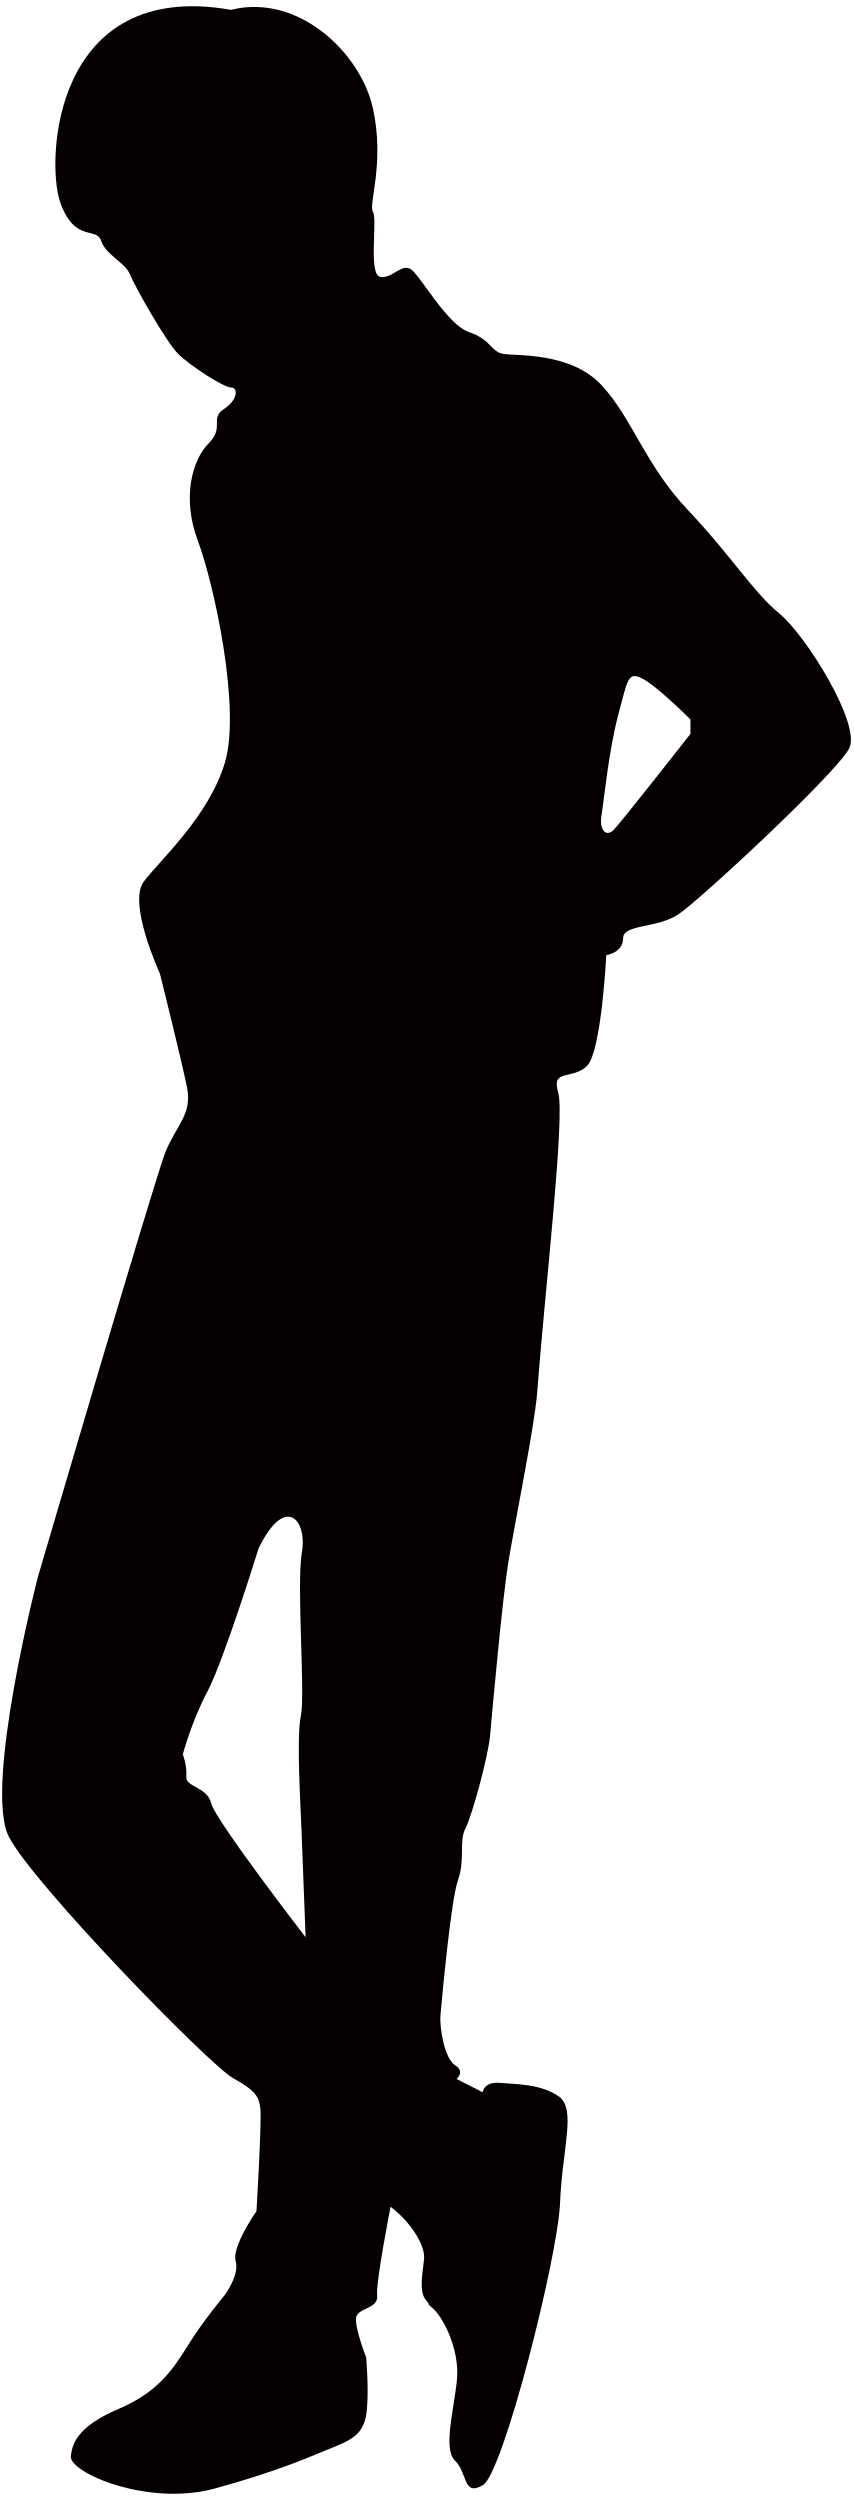
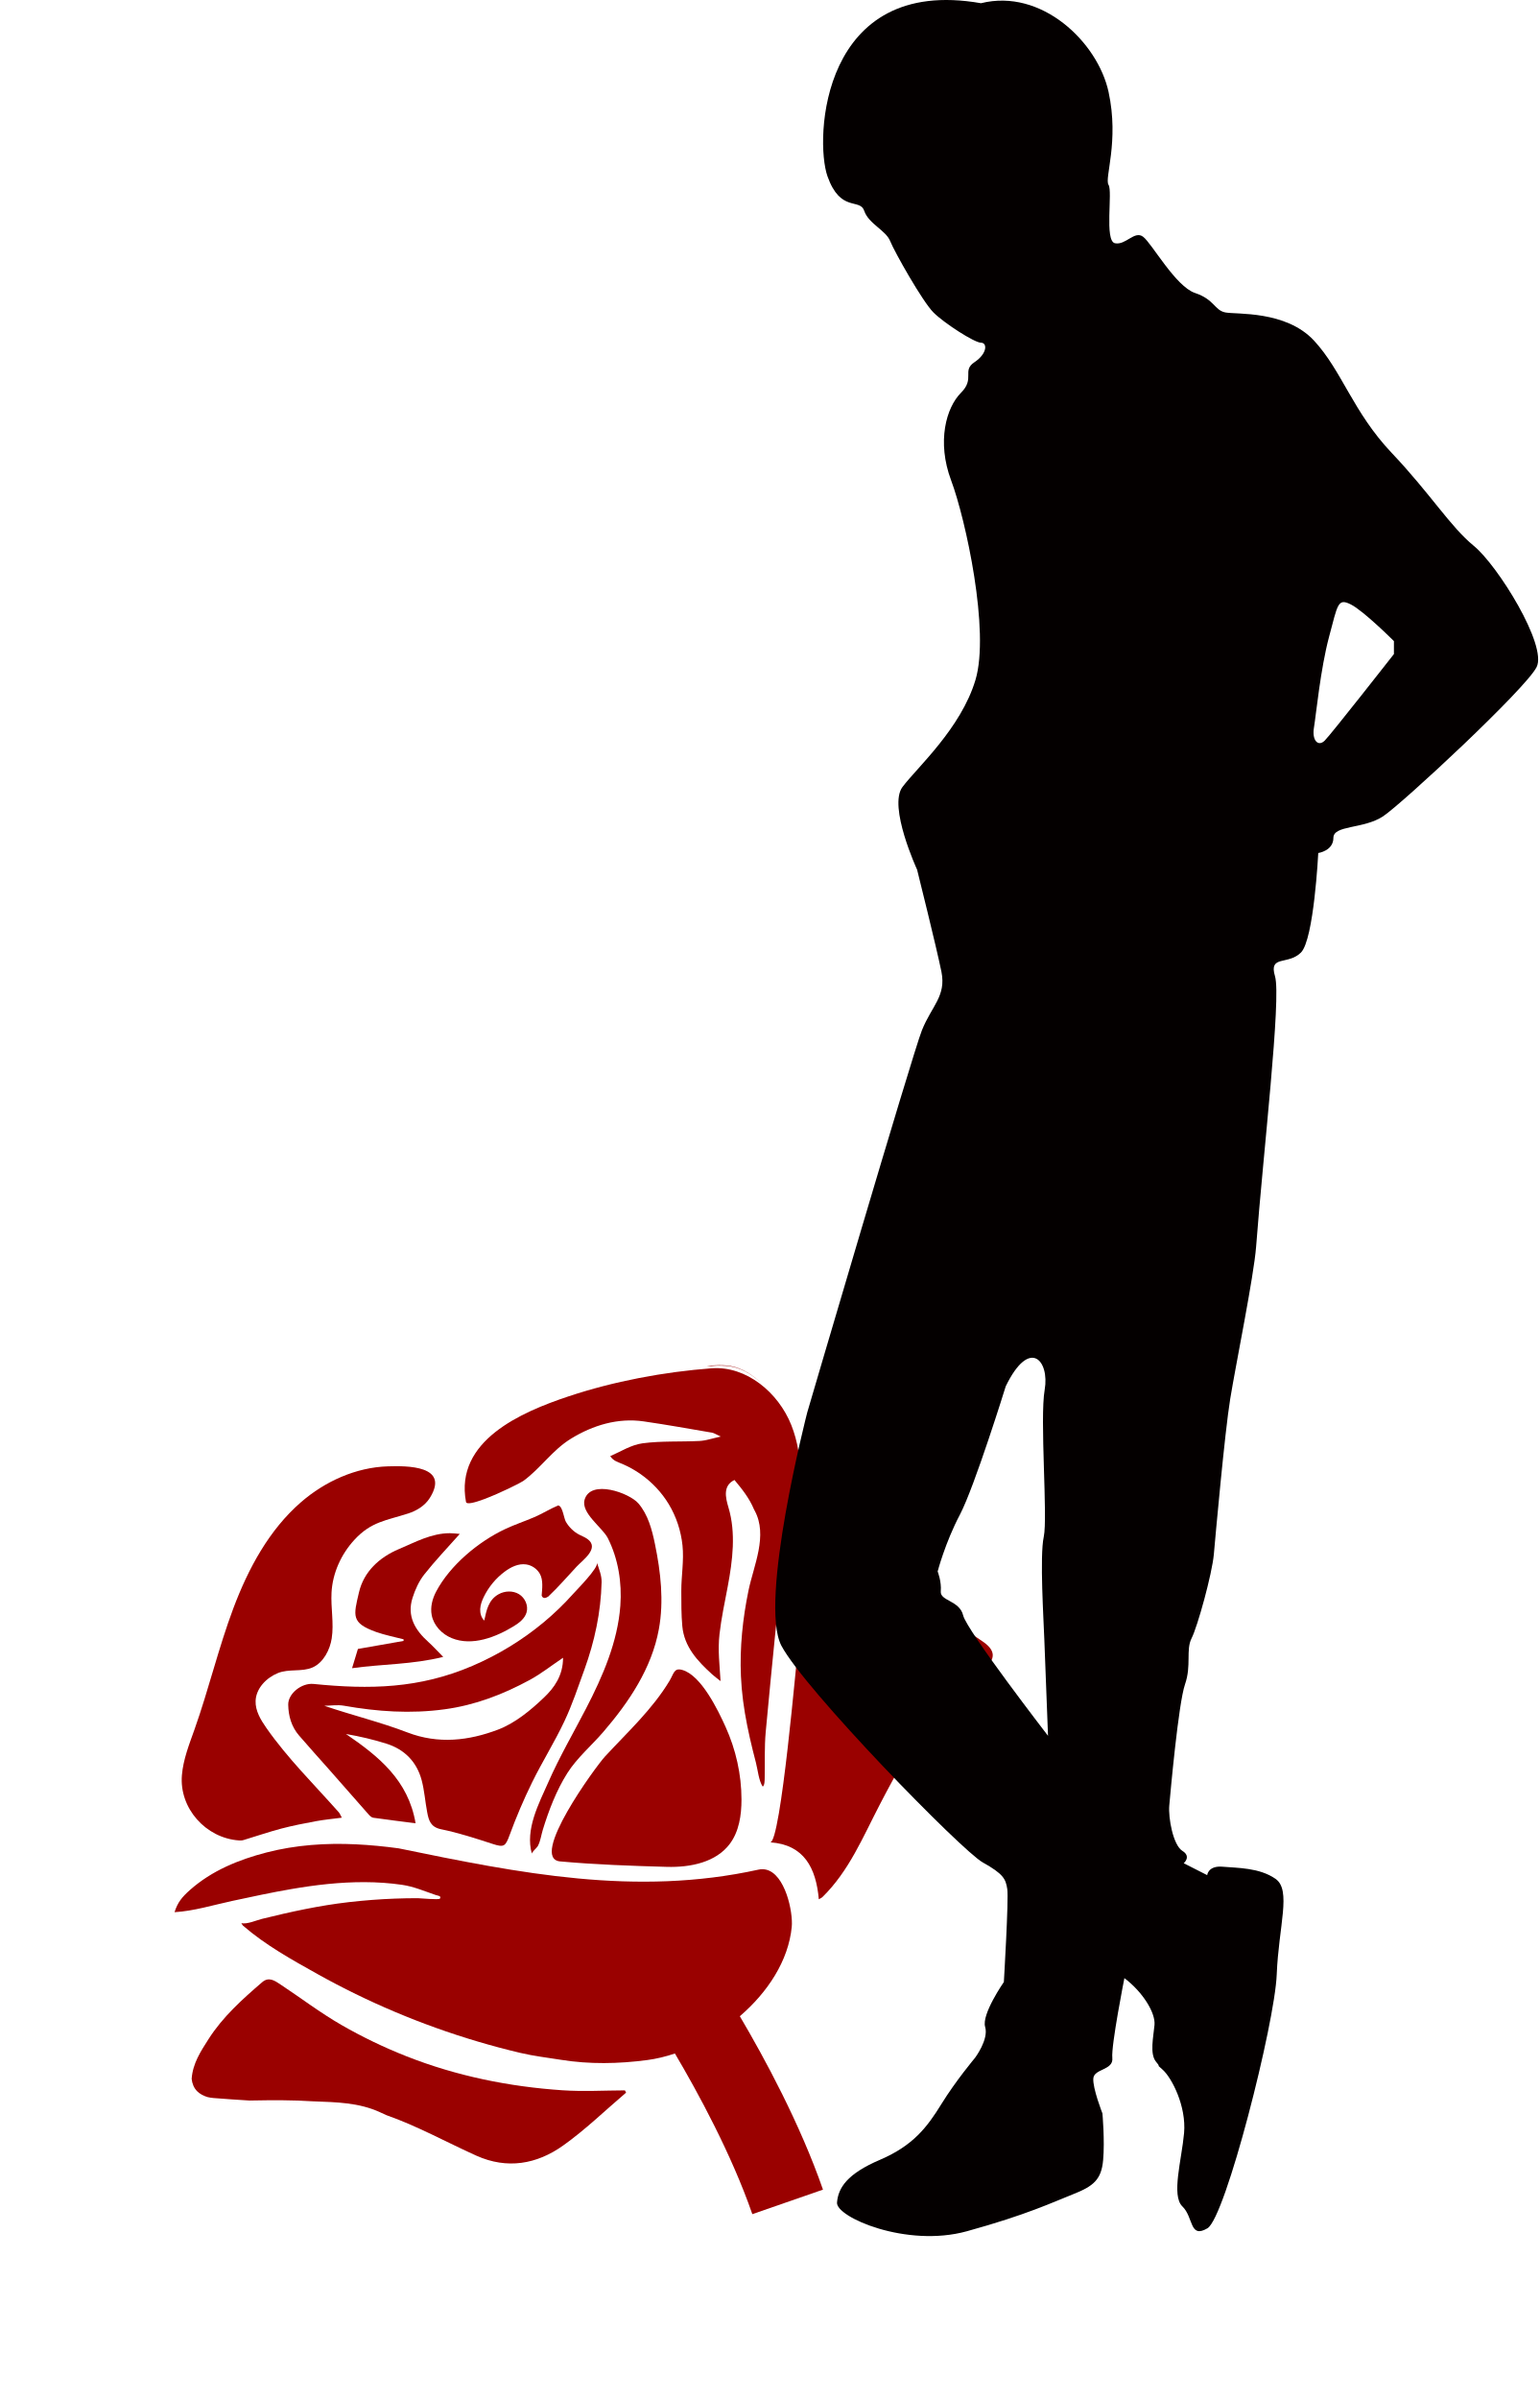
- <svg xmlns="http://www.w3.org/2000/svg" version="1.1" id="_x31__1_" x="0px" y="0px" viewBox="0 0 272.972 800" style="enable-background:new 0 0 272.972 800;" xml:space="preserve">
-   <style type="text/css">
- 	.st0{fill:#040000;}
- </style>
-   <g>
-     <path class="st0" d="M249.421,196.355c-8.46-6.929-15.394-18.478-29.246-33.1c-13.863-14.626-17.706-29.251-27.704-40.026   c-10.019-10.777-27.714-9.235-31.568-10.011c-3.854-0.766-3.854-4.615-10.772-6.923c-6.934-2.311-15.394-17.708-18.485-20.017   c-3.074-2.308-6.155,3.08-10.008,2.309c-3.844-0.766-0.764-18.471-2.295-20.778c-1.549-2.311,3.854-15.397,0-33.102   C115.489,17,95.482-2.241,73.924,3.146C16.963-6.863,14.662,51.64,19.269,64.728c4.623,13.081,11.546,7.697,13.088,12.315   c1.543,4.617,7.697,6.926,9.24,10.774c1.532,3.849,11.54,21.554,15.394,25.4c3.843,3.854,14.631,10.78,16.932,10.78   c2.306,0,2.306,3.851-2.301,6.926c-4.622,3.08,0.344,5.744-4.85,10.945c-5.19,5.192-8.667,17.321-3.462,31.168   c5.189,13.862,13.852,53.694,8.656,71.013c-5.195,17.316-20.78,31.165-25.986,38.098c-5.185,6.929,5.206,29.443,5.206,29.443   s6.918,27.709,8.667,36.365c1.728,8.657-3.467,12.129-6.945,20.786c-3.451,8.667-40.85,136.121-40.85,136.121   s-17.382,67.403-9.176,82.994c8.206,15.569,64.18,72.953,71.665,77.125c7.48,4.167,8.196,5.969,8.742,9.5   c0.551,3.546-1.219,33.079-1.219,33.079s-8.009,11.503-6.658,15.983c1.336,4.485-3.621,11.031-3.621,11.031   s-6.833,8.127-11.938,16.397c-5.094,8.27-10.051,14.806-21.862,19.868c-11.8,5.041-14.869,10.004-15.32,15.209   c-0.467,5.195,24.734,16.174,46.219,10.241c21.48-5.916,30.614-10.343,37.86-13.2c7.22-2.836,10.051-5.195,10.666-12.128   c0.625-6.924-0.249-16.62-0.249-16.62s-3.552-9.048-3.239-12.5c0.313-3.467,7.236-2.846,6.759-7.252   c-0.462-4.405,4.299-28.414,4.299-28.414c6.542,4.941,11.106,12.331,10.719,16.661c-0.387,4.326-1.792,10.321,0.573,13.153   c2.375,2.825-0.864-0.08,2.375,2.825c3.217,2.905,8.434,12.977,7.581,22.514c-0.854,9.521-4.623,22.275-0.594,26.124   c4.013,3.859,2.45,11.572,8.906,7.782c6.447-3.785,23.988-72.927,24.671-90.326c0.689-17.398,5.311-30.083-0.434-34.081   c-5.752-4.008-13.624-3.848-18.819-4.31c-5.19-0.461-5.502,2.996-5.502,2.996l-8.36-4.236c0,0,2.831-2.369-0.472-4.4   c-3.318-2.057-5.051-11.805-4.665-16.142c0.386-4.32,3.249-36.376,5.603-43.145c2.354-6.78,0.228-12.209,2.333-16.381   c2.136-4.167,7.294-22.911,7.925-29.85c0.615-6.923,3.875-43.299,5.826-55.337c1.955-12.055,8.434-43.771,9.223-54.188   c2.491-32.994,9.034-88.607,6.732-96.299c-2.306-7.687,4.623-3.843,9.245-8.46c4.617-4.617,6.155-35.417,6.155-35.417   s5.386-0.763,5.386-5.386c0-4.623,10.772-3.075,17.706-7.692c6.928-4.628,50.806-45.422,54.649-53.119   C275.603,231.763,257.887,203.28,249.421,196.355z M67.583,577.057c-1.272-5.36-8.28-5.106-7.967-8.578   c0.313-3.467-1.113-7.076-1.113-7.076s2.667-10.247,7.936-20.24c5.248-10.009,16.306-45.68,16.306-45.68   c8.561-17.568,15.654-9.086,13.863,1.235c-1.808,10.316,1.15,45.493-0.329,52.353c-1.49,6.854-0.032,29.681,0.207,36.683   c0.239,7.008,1.309,34.166,1.309,34.166S68.845,582.405,67.583,577.057z M220.944,234.84c0,0-22.318,28.488-24.629,30.789   c-2.306,2.311-4.617,0-3.843-4.612c0.768-4.62,2.301-20.786,5.38-32.326c3.085-11.549,3.085-13.857,7.697-11.549   c4.617,2.302,15.395,13.081,15.395,13.081V234.84z" />
-   </g>
+ <svg xmlns="http://www.w3.org/2000/svg" width="548" height="854" viewBox="0 0 548 854" fill="none">
+   <path d="M111.772 748.041C119.754 748.354 127.776 748.457 135.29 751.917C136.037 752.259 136.772 752.597 137.52 752.939C137.531 752.944 137.545 752.956 137.564 752.958C148.579 756.812 158.827 762.536 169.578 767.372C180.573 772.31 191.098 770.433 200.443 763.797C208.387 758.164 215.444 751.272 222.897 744.943C222.757 744.669 222.62 744.406 222.48 744.133C215.071 744.163 207.629 744.598 200.25 744.101C181.208 742.816 162.529 739.019 144.745 732.013C136.752 728.863 128.989 725.129 121.543 720.843C114.009 716.506 107.168 711.277 99.936 706.493C97.965 705.19 95.77 703.519 93.331 705.629C86.264 711.717 79.321 717.929 74.245 725.88C71.437 730.271 68.61 734.568 68.234 740.025C68.23 740.037 68.233 740.044 68.236 740.052C68.403 741.699 69.021 743.259 70.176 744.433C71.18 745.439 72.48 746.076 73.843 746.512C73.854 746.517 73.862 746.514 73.873 746.518C74.605 746.692 75.342 746.81 76.07 746.865C80.296 747.191 84.534 747.501 88.766 747.751C88.785 747.752 88.792 747.749 88.803 747.754C89.111 747.745 89.423 747.745 89.732 747.737C96.993 747.595 104.281 747.561 111.522 748.034C111.605 748.036 111.688 748.038 111.772 748.041Z" fill="#9A0100" />
+   <path d="M85.065 655.16C85.603 655.194 86.185 655.183 86.698 655.026C91.169 653.681 95.592 652.155 100.105 650.957C104.192 649.882 108.354 649.077 112.51 648.303C115.418 647.769 118.37 647.502 121.694 647.063C121.132 646.039 120.956 645.525 120.629 645.156C111.881 635.276 102.385 625.942 94.812 615.085C92.807 612.21 90.868 608.992 91.001 605.489C91.169 601.037 94.77 597.302 98.89 595.603C102.883 593.955 107.479 595.276 111.324 593.559C115.198 591.83 117.492 587.202 118.102 583.215C118.923 577.853 117.745 572.385 118.029 566.968C118.395 559.986 121.453 553.274 126.166 548.152C132.158 541.638 137.52 541.29 145.334 538.763C148.397 537.773 151.31 535.974 153.019 533.246C160.298 521.636 144.836 521.784 138.08 521.993C126.723 522.344 115.695 527.344 107.182 534.73C95.778 544.623 88.389 558.385 83.08 572.517C77.771 586.65 74.301 601.41 69.252 615.638C67.363 620.961 65.234 626.295 64.762 631.924C63.771 643.715 73.264 654.328 85.065 655.16Z" fill="#9A0100" />
+   <path d="M142.025 551.439C135.013 554.403 129.518 559.501 127.803 566.843C125.856 575.198 124.93 577.728 133.893 580.945C137.066 582.073 140.418 582.705 143.681 583.565C143.686 583.755 143.684 583.949 143.683 584.142C138.344 585.075 133.006 586.008 127.424 586.996C126.858 588.844 126.171 591.128 125.342 593.847C136.252 592.325 146.662 592.587 157.793 589.826C155.528 587.543 154.107 585.949 152.52 584.531C147.792 580.286 144.794 575.343 146.865 568.818C147.797 565.882 149.148 562.893 151.029 560.5C154.896 555.59 159.249 551.056 163.689 546.045C162.43 545.951 161.289 545.79 160.161 545.789C153.545 545.802 147.875 548.973 142.025 551.439Z" fill="#9A0100" />
+   <path d="M198.772 535.911C198.753 535.91 198.743 535.905 198.727 535.911C195.833 537.106 193.175 538.812 190.242 540.071C186.793 541.551 183.221 542.73 179.822 544.33C170.343 548.793 160.219 557.193 155.265 566.592C153.916 569.153 153.149 572.122 153.696 574.965C154.408 578.664 157.329 581.713 160.815 583.141C168.144 586.144 176.671 582.729 182.981 578.851C184.893 577.676 186.812 576.176 187.454 574.025C188.179 571.595 186.933 568.803 184.765 567.488C182.597 566.173 179.721 566.282 177.508 567.519C173.89 569.541 173.201 573.212 172.398 576.903C171.332 575.85 170.891 574.278 170.964 572.781C171.038 571.284 171.572 569.845 172.225 568.497C173.948 564.935 176.545 561.801 179.724 559.445C181.917 557.819 184.587 556.524 187.291 556.904C189.32 557.188 191.186 558.457 192.195 560.24C193.457 562.467 193.019 565.563 192.846 567.98C192.844 567.999 192.847 568.007 192.851 568.015C193.276 569.132 194.18 568.988 195.147 568.377C195.155 568.373 195.167 568.359 195.187 568.342C195.199 568.346 195.199 568.327 195.208 568.324C198.769 564.972 201.959 561.252 205.295 557.683C207.51 555.313 213.699 551.036 209.043 547.787C208.163 547.173 207.141 546.799 206.19 546.3C204.229 545.269 202.595 543.657 201.477 541.75C201.106 541.118 200.832 539.827 200.473 538.617C200.085 537.298 199.595 536.074 198.772 535.911Z" fill="#9A0100" />
+   <path d="M152.099 645.19C152.638 648.003 153.279 650.416 157.043 651.18C163.235 652.444 169.3 654.422 175.332 656.385C179.455 657.725 179.936 657.315 181.429 653.249C183.774 646.876 186.447 640.587 189.438 634.488C193.05 627.142 197.429 620.165 200.919 612.768C203.735 606.825 205.813 600.516 208.066 594.319C211.7 584.277 213.922 573.927 214.183 563.225C214.241 560.826 213.241 558.556 212.542 556.302C213.112 558.137 205.348 565.931 204.052 567.386C200.773 571.064 197.211 574.487 193.418 577.631C185.819 583.931 177.294 589.108 168.226 593.002C149.275 601.142 131.581 601.455 111.644 599.454C107.346 599.021 102.547 602.896 102.61 606.841C102.68 610.848 103.76 614.657 106.434 617.771C109.991 621.914 113.659 625.947 117.266 630.032C121.955 635.358 126.618 640.712 131.328 646.02C131.74 646.482 132.329 647 132.905 647.083C137.759 647.773 142.629 648.372 147.958 649.057C145.358 633.657 134.742 625.179 123.169 617.269C128.188 618.138 132.969 619.251 137.637 620.734C144.05 622.777 148.36 627.187 150.111 633.682C151.116 637.424 151.354 641.371 152.099 645.19ZM115.453 607.226C117.778 607.191 120.166 606.799 122.415 607.2C134.341 609.311 146.194 610.133 158.322 608.474C169.229 606.99 179.134 603.167 188.616 598.017C192.579 595.864 196.164 593.023 200.453 590.13C200.471 596.562 197.198 600.934 193.683 604.278C188.882 608.86 183.352 613.432 177.266 615.729C166.947 619.63 156.125 620.97 145.046 616.718C135.502 613.05 125.475 610.631 115.453 607.226Z" fill="#9A0100" />
+   <path d="M191.41 657.271C191.453 657.197 191.494 657.121 191.534 657.045C192.429 655.345 192.693 653.174 193.256 651.348C195.386 644.422 198.097 637.336 201.982 631.191C205.406 625.775 210.661 621.341 214.875 616.432C223.939 605.875 232.029 593.877 234.569 579.949C236.394 569.949 235.231 559.631 233.18 549.673C232.117 544.519 230.718 539.21 227.3 535.209C224.084 531.443 210.26 526.475 208.125 533.864C206.755 538.608 214.514 543.814 216.394 547.537C220.108 554.895 221.457 563.398 220.855 571.578C219.902 584.523 214.587 596.732 208.616 608.258C204.122 616.933 199.193 625.403 195.245 634.352C191.832 642.09 186.92 651.188 189.346 659.896C189.225 659.427 191.14 657.738 191.41 657.271Z" fill="#9A0100" />
+   <path d="M199.44 662.627C212.065 663.781 224.733 664.207 237.426 664.569C241.617 664.688 246.04 664.286 250.03 662.995C253.857 661.756 257.287 659.7 259.729 656.503C263.127 652.056 263.988 646.174 263.984 640.579C263.977 631.679 261.979 622.807 258.306 614.708C255.682 608.921 249.705 596.407 242.934 594.478C239.941 593.625 239.961 595.682 238.327 598.396C232.226 608.537 223.389 616.629 215.419 625.247C212.087 628.85 188.158 661.622 199.44 662.627Z" fill="#9A0100" />
+   <path d="M103.707 672.474C112.345 670.992 121.095 669.972 129.87 670.009C134.29 670.028 138.712 670.318 143.086 670.954C147.371 671.578 151.03 673.197 155.106 674.582C155.875 674.843 157.239 674.877 156.626 675.869C156.302 676.394 149.638 675.721 148.736 675.72C145.996 675.719 143.256 675.771 140.518 675.876C135.041 676.085 129.573 676.504 124.129 677.133C113.637 678.342 103.468 680.572 93.246 683.09C91.404 683.543 87.828 685.136 85.912 684.582C86.185 685.02 86.314 685.287 86.477 685.459C86.505 685.483 86.534 685.509 86.563 685.533C94.494 692.41 103.963 697.661 113.069 702.744C121.981 707.718 131.165 712.202 140.566 716.174C150.157 720.229 159.975 723.751 169.958 726.716C175.001 728.214 180.085 729.571 185.204 730.783C190.088 731.94 194.824 732.467 199.722 733.255C209.92 734.889 220.195 734.694 230.424 733.342C233.65 732.92 236.965 732.121 240.283 731.01C248.498 744.922 260.443 766.874 267.846 788.199L292.996 779.467C284.869 756.061 272.208 732.682 263.392 717.744C273.305 709.218 280.699 698.007 281.877 685.945C282.394 680.651 279.533 667.031 272.655 665.539C271.826 665.358 270.94 665.355 269.993 665.563C226.314 675.163 185.009 666.835 141.895 657.97C136.89 657.289 131.861 656.797 126.805 656.548C116.085 656.023 105.237 656.761 94.825 659.46C84.934 662.025 75.378 665.93 67.639 672.793C64.85 675.267 63.23 677.201 62.141 680.7C68.941 680.326 76.064 678.112 82.724 676.685C89.701 675.192 96.675 673.681 103.707 672.474Z" fill="#9A0100" />
+   <path d="M288.138 570.823C285.5 574.508 284.896 579.226 284.372 583.727C283.64 590.02 277.983 656.077 274.21 655.834C286.26 656.647 290.53 664.953 291.511 676.105C292.237 675.685 292.548 675.575 292.757 675.369C302.236 666.109 307.175 654.031 313.13 642.569C316.3 636.46 319.541 630.368 323.148 624.519C330.468 612.675 339.893 602.64 350.614 593.784C354.451 590.619 354.399 587.632 350.346 584.685C347.193 582.383 343.74 580.491 340.449 578.368C333.348 573.774 325.326 571.588 317.314 569.297C309.75 567.135 293.611 563.176 288.138 570.823Z" fill="#9A0100" />
+   <path d="M172.376 533.662C178.002 531.556 185.39 527.859 186.3 527.194C192.528 522.652 196.631 516.215 203.315 512.118C211.102 507.345 219.992 504.661 229.159 505.987C237.277 507.161 245.363 508.614 253.446 509.994C254.235 510.126 254.943 510.641 256.611 511.391C253.453 512.074 251.285 512.841 249.076 512.957C242.32 513.302 235.486 512.9 228.802 513.783C224.685 514.33 221.003 516.739 217.255 518.362C218.427 520.122 219.871 520.397 221.8 521.237C224.038 522.213 226.174 523.422 228.168 524.832C232.154 527.652 235.574 531.282 238.097 535.466C240.782 539.918 242.44 544.973 242.981 550.141C243.551 555.562 242.541 560.97 242.555 566.399C242.565 570.55 242.536 574.708 242.91 578.828C243.57 586.233 248.317 591.269 253.469 595.98C254.411 596.838 255.464 597.586 256.532 598.437C256.206 592.755 255.509 587.502 256.152 581.771C256.795 576.049 258.03 570.418 259.087 564.763C260.83 555.449 262.06 545.693 259.341 536.616C258.27 533.042 257.329 528.837 261.487 526.847C264.194 530.095 266.798 533.358 268.43 537.303C268.515 537.442 268.587 537.595 268.665 537.737C273.461 546.576 268.328 557.257 266.481 566.187C264.407 576.217 263.331 586.49 263.787 596.737C263.851 598.171 263.946 599.601 264.07 601.031C264.589 606.963 265.641 612.835 266.951 618.641C267.62 621.605 268.358 624.553 269.128 627.492C269.774 629.957 270.123 633.957 271.55 636C272.25 635.536 272.225 633.791 272.245 632.951C272.367 627.48 272.107 621.973 272.61 616.536C273.735 604.243 274.956 591.958 276.18 579.68C277.384 567.596 280.679 556.003 282.991 544.116C285.365 531.9 286.317 518.887 281.728 507.319C277.14 495.751 265.735 486.156 253.325 487.089C236.327 488.367 218.436 491.724 202.273 497.123C185.612 502.689 161.829 512.885 165.901 534.651C166.092 535.658 168.897 534.963 172.376 533.662Z" fill="#9A0100" />
+   <path d="M270.527 491.961C270.458 491.881 270.386 491.807 270.316 491.727C266.987 488.662 263.054 486.439 258.427 486.064C256.709 485.924 255.005 486.009 253.255 486.086C252.858 486.166 252.458 486.254 252.053 486.357C251.921 486.393 251.786 486.422 251.654 486.457C253.925 486.16 256.211 486.03 258.489 486.217C263.199 486.599 267.16 488.813 270.527 491.961Z" fill="#9A0100" />
+   <path d="M524.74 194.355C516.28 187.426 509.346 175.877 495.494 161.255C481.631 146.629 477.788 132.004 467.79 121.229C457.771 110.452 440.076 111.994 436.222 111.218C432.368 110.452 432.368 106.603 425.45 104.295C418.516 101.984 410.056 86.587 406.965 84.278C403.891 81.97 400.81 87.358 396.957 86.587C393.113 85.821 396.193 68.116 394.662 65.809C393.113 63.498 398.516 50.412 394.662 32.707C390.808 15 370.801 -4.241 349.243 1.146C292.282 -8.863 289.981 49.64 294.588 62.728C299.211 75.809 306.134 70.425 307.676 75.043C309.219 79.66 315.373 81.969 316.916 85.817C318.448 89.666 328.456 107.371 332.31 111.217C336.153 115.071 346.941 121.997 349.242 121.997C351.548 121.997 351.548 125.848 346.941 128.923C342.319 132.003 347.285 134.667 342.091 139.868C336.901 145.06 333.424 157.189 338.629 171.036C343.818 184.898 352.481 224.73 347.285 242.049C342.09 259.365 326.505 273.214 321.299 280.147C316.114 287.076 326.505 309.59 326.505 309.59C326.505 309.59 333.423 337.299 335.172 345.955C336.9 354.612 331.705 358.084 328.227 366.741C324.776 375.408 287.377 502.862 287.377 502.862C287.377 502.862 269.995 570.265 278.201 585.856C286.407 601.425 342.381 658.809 349.866 662.981C357.346 667.148 358.062 668.95 358.608 672.481C359.159 676.027 357.389 705.56 357.389 705.56C357.389 705.56 349.38 717.063 350.731 721.543C352.067 726.028 347.11 732.574 347.11 732.574C347.11 732.574 340.277 740.701 335.172 748.971C330.078 757.241 325.121 763.777 313.31 768.839C301.51 773.88 298.441 778.843 297.99 784.048C297.523 789.243 322.724 800.222 344.209 794.289C365.689 788.373 374.823 783.946 382.069 781.089C389.289 778.253 392.12 775.894 392.735 768.961C393.36 762.037 392.486 752.341 392.486 752.341C392.486 752.341 388.934 743.293 389.247 739.841C389.56 736.374 396.483 736.995 396.006 732.589C395.544 728.184 400.305 704.175 400.305 704.175C406.847 709.116 411.411 716.506 411.024 720.836C410.637 725.162 409.232 731.157 411.597 733.989C413.972 736.814 410.733 733.909 413.972 736.814C417.189 739.719 422.406 749.791 421.553 759.328C420.699 768.849 416.93 781.603 420.959 785.452C424.972 789.311 423.409 797.024 429.865 793.234C436.312 789.449 453.853 720.307 454.536 702.908C455.225 685.51 459.847 672.825 454.102 668.827C448.35 664.819 440.478 664.979 435.283 664.517C430.093 664.056 429.781 667.513 429.781 667.513L421.421 663.277C421.421 663.277 424.252 660.908 420.949 658.877C417.631 656.82 415.898 647.072 416.284 642.735C416.67 638.415 419.533 606.359 421.887 599.59C424.241 592.81 422.115 587.381 424.22 583.209C426.356 579.042 431.514 560.298 432.145 553.359C432.76 546.436 436.02 510.06 437.971 498.022C439.926 485.967 446.405 454.251 447.194 443.834C449.685 410.84 456.228 355.227 453.926 347.535C451.62 339.848 458.549 343.692 463.171 339.075C467.788 334.458 469.326 303.658 469.326 303.658C469.326 303.658 474.712 302.895 474.712 298.272C474.712 293.649 485.484 295.197 492.418 290.58C499.346 285.952 543.224 245.158 547.067 237.461C550.922 229.763 533.206 201.28 524.74 194.355ZM342.902 575.057C341.63 569.697 334.622 569.951 334.935 566.479C335.248 563.012 333.822 559.403 333.822 559.403C333.822 559.403 336.489 549.156 341.758 539.163C347.006 529.154 358.064 493.483 358.064 493.483C366.625 475.915 373.718 484.397 371.927 494.718C370.119 505.034 373.077 540.211 371.598 547.071C370.108 553.925 371.566 576.752 371.805 583.754C372.044 590.762 373.114 617.92 373.114 617.92C373.114 617.92 344.164 580.405 342.902 575.057ZM496.263 232.84C496.263 232.84 473.945 261.328 471.634 263.629C469.328 265.94 467.017 263.629 467.791 259.017C468.559 254.397 470.092 238.231 473.171 226.691C476.256 215.142 476.256 212.834 480.868 215.142C485.485 217.444 496.263 228.223 496.263 228.223V232.84V232.84Z" fill="#040000" />
</svg>
